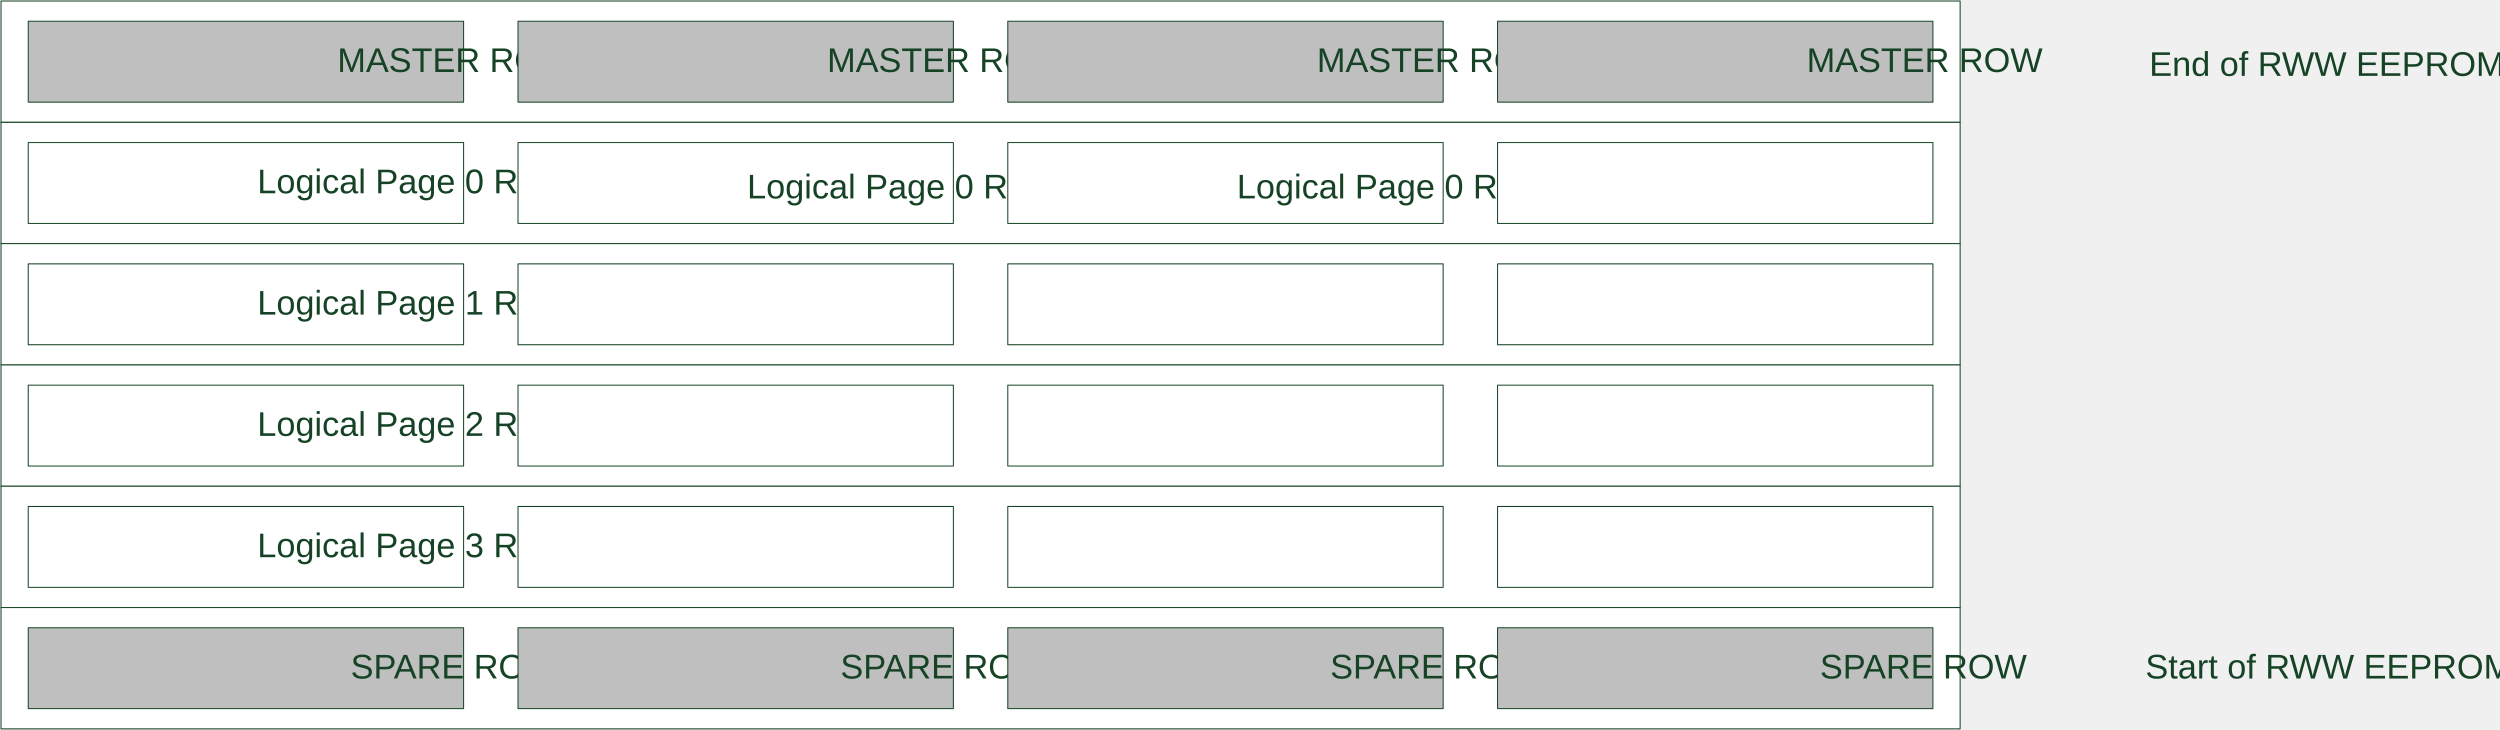
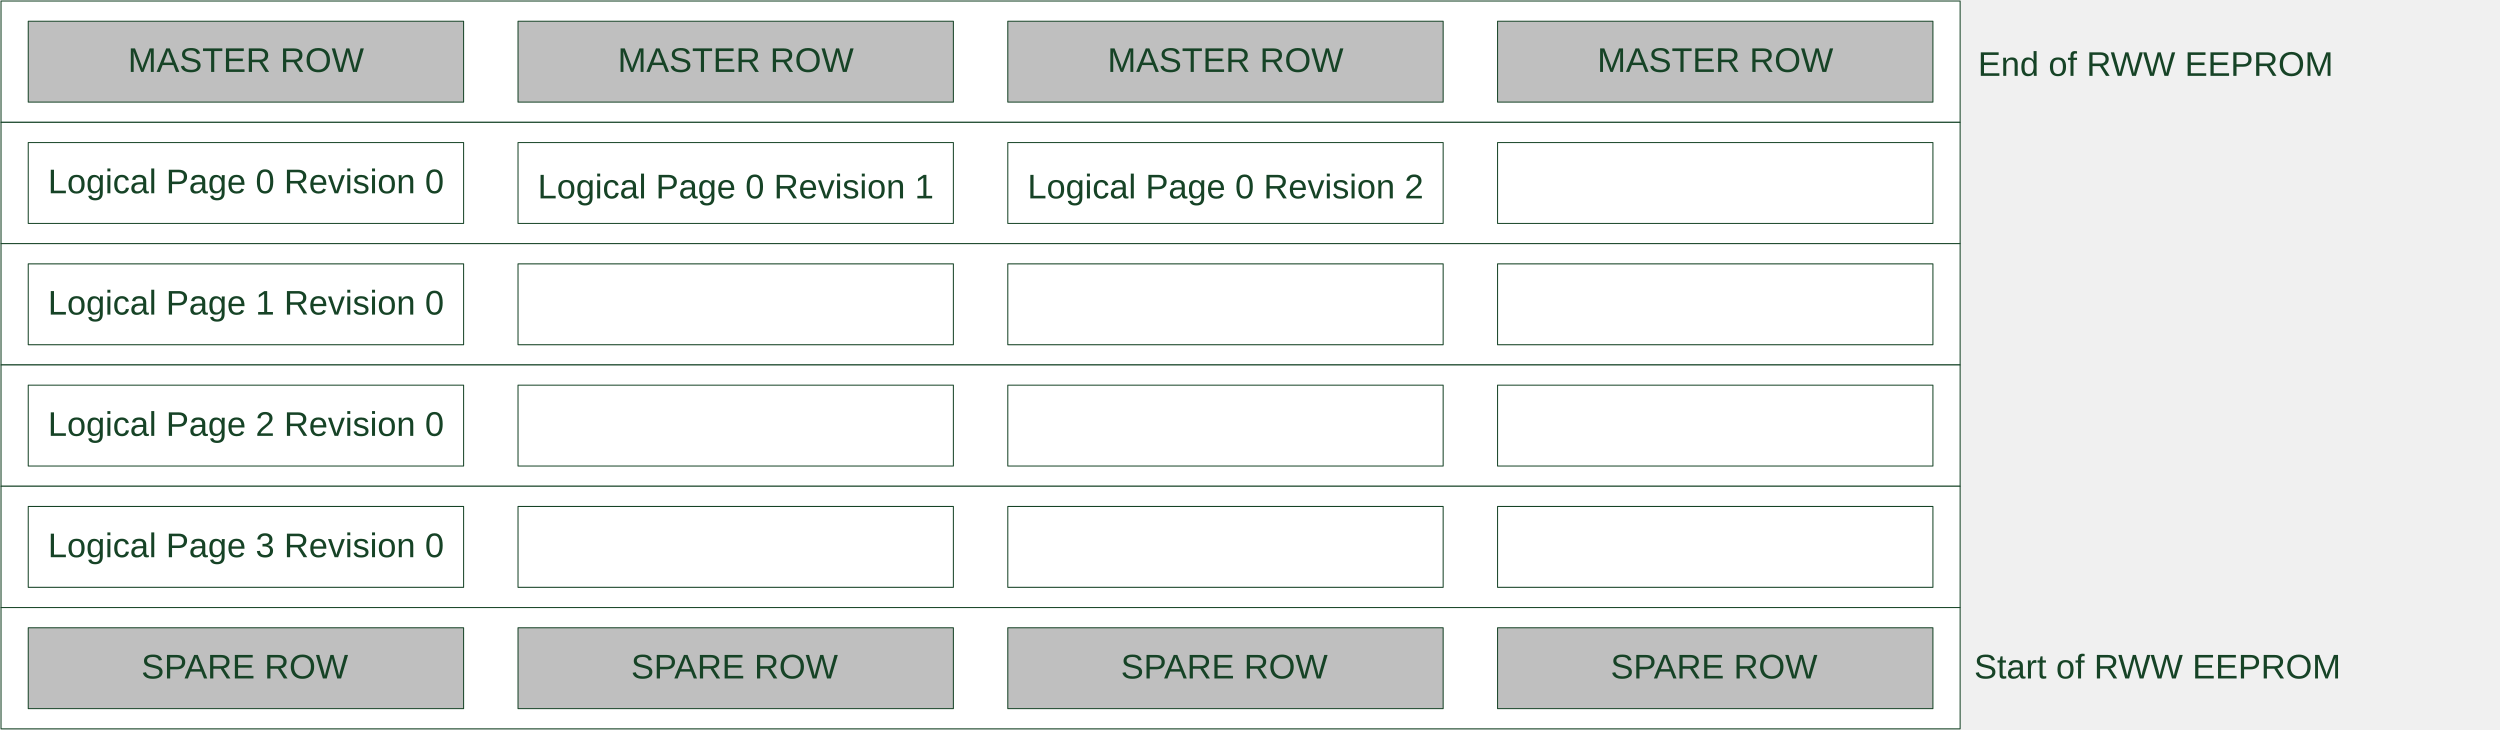
- <svg xmlns="http://www.w3.org/2000/svg" xmlns:ns1="http://schemas.microsoft.com/visio/2003/SVGExtensions/" width="8.114in" height="2.369in" viewBox="0 0 584.189 170.559" xml:space="preserve" color-interpolation-filters="sRGB" class="st6">
-   <ns1:documentProperties ns1:langID="1033" />
-   <style type="text/css">
- 	
- 		.st1 {fill:#ffffff;stroke:#164326;stroke-linecap:round;stroke-linejoin:round;stroke-width:0.24}
- 		.st2 {fill:#bfbfbf;stroke:#164326;stroke-linecap:round;stroke-linejoin:round;stroke-width:0.24}
- 		.st3 {fill:#164326;font-family:Arial;font-size:0.667em}
- 		.st4 {font-size:1em}
- 		.st5 {fill:none;stroke:none;stroke-linecap:round;stroke-linejoin:round;stroke-width:0.72}
- 		.st6 {fill:none;fill-rule:evenodd;font-size:12px;overflow:visible;stroke-linecap:square;stroke-miterlimit:3}
- 	
- 	</style>
-   <g ns1:mID="0" ns1:index="1" ns1:groupContext="foregroundPage">
-     <ns1:pageProperties ns1:drawingScale="0.0393701" ns1:pageScale="0.0393701" ns1:drawingUnits="24" ns1:shadowOffsetX="8.50388" ns1:shadowOffsetY="-8.50388" />
-     <g id="group1-1" transform="translate(0.241688,-141.972)" ns1:mID="1" ns1:groupContext="group">
-       <g id="shape2-2" ns1:mID="2" ns1:groupContext="shape">
-         <ns1:userDefs>
-           <ns1:ud ns1:nameU="visVersion" ns1:val="VT0(12):26" />
-         </ns1:userDefs>
-         <rect x="0" y="142.212" width="457.792" height="28.346" class="st1" />
+ <svg xmlns="http://www.w3.org/2000/svg" width="778.918" height="227.412" class="st6" color-interpolation-filters="sRGB" viewBox="0 0 584.189 170.559" xml:space="preserve">
+   <style type="text/css">.st1,.st2{fill:#fff;stroke:#164326;stroke-linecap:round;stroke-linejoin:round;stroke-width:.24}.st2{fill:#bfbfbf}.st3{fill:#164326;font-family:Arial;font-size:.667em}.st4{font-size:1em}.st5{fill:none;stroke:none;stroke-linecap:round;stroke-linejoin:round;stroke-width:.72}.st6{fill:none;fill-rule:evenodd;font-size:12px;overflow:visible;stroke-linecap:square;stroke-miterlimit:3}</style>
+   <g>
+     <g id="group1-1" transform="translate(0.241688,-141.972)">
+       <g id="shape2-2">
+         <rect width="457.792" height="28.346" x="0" y="142.212" class="st1" />
      </g>
-       <g id="shape3-4" ns1:mID="3" ns1:groupContext="shape" transform="translate(6.35824,-4.72378)">
-         <ns1:userDefs>
-           <ns1:ud ns1:nameU="visVersion" ns1:val="VT0(12):26" />
-         </ns1:userDefs>
-         <ns1:textBlock ns1:margins="rect(3.99997,3.99997,3.99997,3.99997)" ns1:tabSpace="42.5194" />
-         <ns1:textRect cx="50.864" cy="161.11" width="101.74" height="18.898" />
-         <rect x="0" y="151.661" width="101.732" height="18.898" class="st2" />
-         <text x="23.31" y="163.51" class="st3" ns1:langID="1033">
-           <ns1:paragraph ns1:horizAlign="1" />
-           <ns1:tabList />MASTER ROW                                        </text>
+       <g id="shape3-4" transform="translate(6.35824,-4.72378)">
+         <rect width="101.732" height="18.898" x="0" y="151.661" class="st2" />
+         <text x="23.31" y="163.51" class="st3">MASTER ROW</text>
      </g>
-       <g id="shape4-7" ns1:mID="4" ns1:groupContext="shape" transform="translate(120.807,-4.72378)">
-         <ns1:userDefs>
-           <ns1:ud ns1:nameU="visVersion" ns1:val="VT0(12):26" />
-         </ns1:userDefs>
-         <ns1:textBlock ns1:margins="rect(3.99997,3.99997,3.99997,3.99997)" ns1:tabSpace="42.5194" />
-         <ns1:textRect cx="50.864" cy="161.11" width="101.74" height="18.898" />
-         <rect x="0" y="151.661" width="101.732" height="18.898" class="st2" />
-         <text x="23.31" y="163.51" class="st3" ns1:langID="1033">
-           <ns1:paragraph ns1:horizAlign="1" />
-           <ns1:tabList />MASTER ROW</text>
+       <g id="shape4-7" transform="translate(120.807,-4.72378)">
+         <rect width="101.732" height="18.898" x="0" y="151.661" class="st2" />
+         <text x="23.31" y="163.51" class="st3">MASTER ROW</text>
      </g>
-       <g id="shape5-10" ns1:mID="5" ns1:groupContext="shape" transform="translate(235.256,-4.72378)">
-         <ns1:userDefs>
-           <ns1:ud ns1:nameU="visVersion" ns1:val="VT0(12):26" />
-         </ns1:userDefs>
-         <ns1:textBlock ns1:margins="rect(3.99997,3.99997,3.99997,3.99997)" ns1:tabSpace="42.5194" />
-         <ns1:textRect cx="50.864" cy="161.11" width="101.74" height="18.898" />
-         <rect x="0" y="151.661" width="101.732" height="18.898" class="st2" />
-         <text x="23.31" y="163.51" class="st3" ns1:langID="1033">
-           <ns1:paragraph ns1:horizAlign="1" />
-           <ns1:tabList />MASTER ROW</text>
+       <g id="shape5-10" transform="translate(235.256,-4.72378)">
+         <rect width="101.732" height="18.898" x="0" y="151.661" class="st2" />
+         <text x="23.31" y="163.51" class="st3">MASTER ROW</text>
      </g>
-       <g id="shape6-13" ns1:mID="6" ns1:groupContext="shape" transform="translate(349.702,-4.72378)">
-         <ns1:userDefs>
-           <ns1:ud ns1:nameU="visVersion" ns1:val="VT0(12):26" />
-         </ns1:userDefs>
-         <ns1:textBlock ns1:margins="rect(3.99997,3.99997,3.99997,3.99997)" ns1:tabSpace="42.5194" />
-         <ns1:textRect cx="50.864" cy="161.11" width="101.74" height="18.898" />
-         <rect x="0" y="151.661" width="101.732" height="18.898" class="st2" />
-         <text x="23.31" y="163.51" class="st3" ns1:langID="1033">
-           <ns1:paragraph ns1:horizAlign="1" />
-           <ns1:tabList />MASTER ROW                                        </text>
+       <g id="shape6-13" transform="translate(349.702,-4.72378)">
+         <rect width="101.732" height="18.898" x="0" y="151.661" class="st2" />
+         <text x="23.31" y="163.51" class="st3">MASTER ROW</text>
      </g>
    </g>
-     <g id="group7-16" transform="translate(0.241688,-113.626)" ns1:mID="7" ns1:groupContext="group">
-       <g id="shape8-17" ns1:mID="8" ns1:groupContext="shape">
-         <ns1:userDefs>
-           <ns1:ud ns1:nameU="visVersion" ns1:val="VT0(12):26" />
-         </ns1:userDefs>
-         <rect x="0" y="142.212" width="457.792" height="28.346" class="st1" />
+     <g id="group7-16" transform="translate(0.241688,-113.626)">
+       <g id="shape8-17">
+         <rect width="457.792" height="28.346" x="0" y="142.212" class="st1" />
      </g>
-       <g id="shape9-19" ns1:mID="9" ns1:groupContext="shape" transform="translate(6.35824,-4.72378)">
-         <ns1:userDefs>
-           <ns1:ud ns1:nameU="visVersion" ns1:val="VT0(12):26" />
-         </ns1:userDefs>
-         <ns1:textBlock ns1:margins="rect(3.99997,3.99997,3.99997,3.99997)" ns1:tabSpace="42.5194" />
-         <ns1:textRect cx="50.864" cy="161.11" width="101.74" height="18.898" />
-         <rect x="0" y="151.661" width="101.732" height="18.898" class="st1" />
-         <text x="4.61" y="163.51" class="st3" ns1:langID="1033">
-           <ns1:paragraph ns1:horizAlign="1" />
-           <ns1:tabList />Logical Page 0 Revision 0</text>
+       <g id="shape9-19" transform="translate(6.35824,-4.72378)">
+         <rect width="101.732" height="18.898" x="0" y="151.661" class="st1" />
+         <text x="4.61" y="163.51" class="st3">Logical Page 0 Revision 0</text>
      </g>
-       <g id="shape10-22" ns1:mID="10" ns1:groupContext="shape" transform="translate(120.807,-4.72378)">
-         <ns1:userDefs>
-           <ns1:ud ns1:nameU="visVersion" ns1:val="VT0(12):26" />
-         </ns1:userDefs>
-         <ns1:textBlock ns1:margins="rect(0,0,0,0)" />
-         <ns1:textRect cx="50.866" cy="161.11" width="101.74" height="18.898" />
-         <rect x="0" y="151.661" width="101.732" height="18.898" class="st1" />
-         <text x="4.61" y="164.71" class="st3" ns1:langID="1033">
-           <ns1:paragraph ns1:horizAlign="1" />
-           <ns1:tabList />Logical Page 0 Revision <tspan class="st4" ns1:langID="2052">1</tspan>
+       <g id="shape10-22" transform="translate(120.807,-4.72378)">
+         <rect width="101.732" height="18.898" x="0" y="151.661" class="st1" />
+         <text x="4.61" y="164.71" class="st3">Logical Page 0 Revision <tspan class="st4">1</tspan>
        </text>
      </g>
-       <g id="shape11-26" ns1:mID="11" ns1:groupContext="shape" transform="translate(235.256,-4.72378)">
-         <ns1:userDefs>
-           <ns1:ud ns1:nameU="visVersion" ns1:val="VT0(12):26" />
-         </ns1:userDefs>
-         <ns1:textBlock ns1:margins="rect(0,0,0,0)" />
-         <ns1:textRect cx="50.866" cy="161.11" width="101.74" height="18.898" />
-         <rect x="0" y="151.661" width="101.732" height="18.898" class="st1" />
-         <text x="4.61" y="164.71" class="st3" ns1:langID="1033">
-           <ns1:paragraph ns1:horizAlign="1" />
-           <ns1:tabList />Logical Page 0 Revision <tspan class="st4" ns1:langID="2052">2</tspan>
+       <g id="shape11-26" transform="translate(235.256,-4.72378)">
+         <rect width="101.732" height="18.898" x="0" y="151.661" class="st1" />
+         <text x="4.61" y="164.71" class="st3">Logical Page 0 Revision <tspan class="st4">2</tspan>
        </text>
      </g>
-       <g id="shape12-30" ns1:mID="12" ns1:groupContext="shape" transform="translate(349.702,-4.72378)">
-         <ns1:userDefs>
-           <ns1:ud ns1:nameU="visVersion" ns1:val="VT0(12):26" />
-         </ns1:userDefs>
-         <rect x="0" y="151.661" width="101.732" height="18.898" class="st1" />
+       <g id="shape12-30" transform="translate(349.702,-4.72378)">
+         <rect width="101.732" height="18.898" x="0" y="151.661" class="st1" />
      </g>
    </g>
-     <g id="group13-32" transform="translate(0.241688,-85.2806)" ns1:mID="13" ns1:groupContext="group">
-       <g id="shape14-33" ns1:mID="14" ns1:groupContext="shape">
-         <ns1:userDefs>
-           <ns1:ud ns1:nameU="visVersion" ns1:val="VT0(12):26" />
-         </ns1:userDefs>
-         <rect x="0" y="142.212" width="457.792" height="28.346" class="st1" />
+     <g id="group13-32" transform="translate(0.241688,-85.2806)">
+       <g id="shape14-33">
+         <rect width="457.792" height="28.346" x="0" y="142.212" class="st1" />
      </g>
-       <g id="shape15-35" ns1:mID="15" ns1:groupContext="shape" transform="translate(6.35824,-4.72378)">
-         <ns1:userDefs>
-           <ns1:ud ns1:nameU="visVersion" ns1:val="VT0(12):26" />
-         </ns1:userDefs>
-         <ns1:textBlock ns1:margins="rect(3.99997,3.99997,3.99997,3.99997)" ns1:tabSpace="42.5194" />
-         <ns1:textRect cx="50.864" cy="161.11" width="101.74" height="18.898" />
-         <rect x="0" y="151.661" width="101.732" height="18.898" class="st1" />
-         <text x="4.61" y="163.51" class="st3" ns1:langID="1033">
-           <ns1:paragraph ns1:horizAlign="1" />
-           <ns1:tabList />Logical Page 1 Revision 0</text>
+       <g id="shape15-35" transform="translate(6.35824,-4.72378)">
+         <rect width="101.732" height="18.898" x="0" y="151.661" class="st1" />
+         <text x="4.61" y="163.51" class="st3">Logical Page 1 Revision 0</text>
      </g>
-       <g id="shape16-38" ns1:mID="16" ns1:groupContext="shape" transform="translate(120.807,-4.72378)">
-         <ns1:userDefs>
-           <ns1:ud ns1:nameU="visVersion" ns1:val="VT0(12):26" />
-         </ns1:userDefs>
-         <rect x="0" y="151.661" width="101.732" height="18.898" class="st1" />
+       <g id="shape16-38" transform="translate(120.807,-4.72378)">
+         <rect width="101.732" height="18.898" x="0" y="151.661" class="st1" />
      </g>
-       <g id="shape17-40" ns1:mID="17" ns1:groupContext="shape" transform="translate(235.256,-4.72378)">
-         <ns1:userDefs>
-           <ns1:ud ns1:nameU="visVersion" ns1:val="VT0(12):26" />
-         </ns1:userDefs>
-         <rect x="0" y="151.661" width="101.732" height="18.898" class="st1" />
+       <g id="shape17-40" transform="translate(235.256,-4.72378)">
+         <rect width="101.732" height="18.898" x="0" y="151.661" class="st1" />
      </g>
-       <g id="shape18-42" ns1:mID="18" ns1:groupContext="shape" transform="translate(349.702,-4.72378)">
-         <ns1:userDefs>
-           <ns1:ud ns1:nameU="visVersion" ns1:val="VT0(12):26" />
-         </ns1:userDefs>
-         <rect x="0" y="151.661" width="101.732" height="18.898" class="st1" />
+       <g id="shape18-42" transform="translate(349.702,-4.72378)">
+         <rect width="101.732" height="18.898" x="0" y="151.661" class="st1" />
      </g>
    </g>
-     <g id="group19-44" transform="translate(0.241688,-56.9344)" ns1:mID="19" ns1:groupContext="group">
-       <g id="shape20-45" ns1:mID="20" ns1:groupContext="shape">
-         <ns1:userDefs>
-           <ns1:ud ns1:nameU="visVersion" ns1:val="VT0(12):26" />
-         </ns1:userDefs>
-         <rect x="0" y="142.212" width="457.792" height="28.346" class="st1" />
+     <g id="group19-44" transform="translate(0.241688,-56.9344)">
+       <g id="shape20-45">
+         <rect width="457.792" height="28.346" x="0" y="142.212" class="st1" />
      </g>
-       <g id="shape21-47" ns1:mID="21" ns1:groupContext="shape" transform="translate(6.35824,-4.72378)">
-         <ns1:userDefs>
-           <ns1:ud ns1:nameU="visVersion" ns1:val="VT0(12):26" />
-         </ns1:userDefs>
-         <ns1:textBlock ns1:margins="rect(3.99997,3.99997,3.99997,3.99997)" ns1:tabSpace="42.5194" />
-         <ns1:textRect cx="50.864" cy="161.11" width="101.74" height="18.898" />
-         <rect x="0" y="151.661" width="101.732" height="18.898" class="st1" />
-         <text x="4.61" y="163.51" class="st3" ns1:langID="1033">
-           <ns1:paragraph ns1:horizAlign="1" />
-           <ns1:tabList />Logical Page 2 Revision 0</text>
+       <g id="shape21-47" transform="translate(6.35824,-4.72378)">
+         <rect width="101.732" height="18.898" x="0" y="151.661" class="st1" />
+         <text x="4.61" y="163.51" class="st3">Logical Page 2 Revision 0</text>
      </g>
-       <g id="shape22-50" ns1:mID="22" ns1:groupContext="shape" transform="translate(120.807,-4.72378)">
-         <ns1:userDefs>
-           <ns1:ud ns1:nameU="visVersion" ns1:val="VT0(12):26" />
-         </ns1:userDefs>
-         <rect x="0" y="151.661" width="101.732" height="18.898" class="st1" />
+       <g id="shape22-50" transform="translate(120.807,-4.72378)">
+         <rect width="101.732" height="18.898" x="0" y="151.661" class="st1" />
      </g>
-       <g id="shape23-52" ns1:mID="23" ns1:groupContext="shape" transform="translate(235.256,-4.72378)">
-         <ns1:userDefs>
-           <ns1:ud ns1:nameU="visVersion" ns1:val="VT0(12):26" />
-         </ns1:userDefs>
-         <rect x="0" y="151.661" width="101.732" height="18.898" class="st1" />
+       <g id="shape23-52" transform="translate(235.256,-4.72378)">
+         <rect width="101.732" height="18.898" x="0" y="151.661" class="st1" />
      </g>
-       <g id="shape24-54" ns1:mID="24" ns1:groupContext="shape" transform="translate(349.702,-4.72378)">
-         <ns1:userDefs>
-           <ns1:ud ns1:nameU="visVersion" ns1:val="VT0(12):26" />
-         </ns1:userDefs>
-         <rect x="0" y="151.661" width="101.732" height="18.898" class="st1" />
+       <g id="shape24-54" transform="translate(349.702,-4.72378)">
+         <rect width="101.732" height="18.898" x="0" y="151.661" class="st1" />
      </g>
    </g>
-     <g id="group25-56" transform="translate(0.241688,-28.588)" ns1:mID="25" ns1:groupContext="group">
-       <g id="shape26-57" ns1:mID="26" ns1:groupContext="shape">
-         <ns1:userDefs>
-           <ns1:ud ns1:nameU="visVersion" ns1:val="VT0(12):26" />
-         </ns1:userDefs>
-         <rect x="0" y="142.212" width="457.792" height="28.346" class="st1" />
+     <g id="group25-56" transform="translate(0.241688,-28.588)">
+       <g id="shape26-57">
+         <rect width="457.792" height="28.346" x="0" y="142.212" class="st1" />
      </g>
-       <g id="shape27-59" ns1:mID="27" ns1:groupContext="shape" transform="translate(6.35824,-4.72378)">
-         <ns1:userDefs>
-           <ns1:ud ns1:nameU="visVersion" ns1:val="VT0(12):26" />
-         </ns1:userDefs>
-         <ns1:textBlock ns1:margins="rect(3.99997,3.99997,3.99997,3.99997)" ns1:tabSpace="42.5194" />
-         <ns1:textRect cx="50.864" cy="161.11" width="101.74" height="18.898" />
-         <rect x="0" y="151.661" width="101.732" height="18.898" class="st1" />
-         <text x="4.61" y="163.51" class="st3" ns1:langID="1033">
-           <ns1:paragraph ns1:horizAlign="1" />
-           <ns1:tabList />Logical Page 3 Revision 0        </text>
+       <g id="shape27-59" transform="translate(6.35824,-4.72378)">
+         <rect width="101.732" height="18.898" x="0" y="151.661" class="st1" />
+         <text x="4.61" y="163.51" class="st3">Logical Page 3 Revision 0</text>
      </g>
-       <g id="shape28-62" ns1:mID="28" ns1:groupContext="shape" transform="translate(120.807,-4.72378)">
-         <ns1:userDefs>
-           <ns1:ud ns1:nameU="visVersion" ns1:val="VT0(12):26" />
-         </ns1:userDefs>
-         <rect x="0" y="151.661" width="101.732" height="18.898" class="st1" />
+       <g id="shape28-62" transform="translate(120.807,-4.72378)">
+         <rect width="101.732" height="18.898" x="0" y="151.661" class="st1" />
      </g>
-       <g id="shape29-64" ns1:mID="29" ns1:groupContext="shape" transform="translate(235.256,-4.72378)">
-         <ns1:userDefs>
-           <ns1:ud ns1:nameU="visVersion" ns1:val="VT0(12):26" />
-         </ns1:userDefs>
-         <rect x="0" y="151.661" width="101.732" height="18.898" class="st1" />
+       <g id="shape29-64" transform="translate(235.256,-4.72378)">
+         <rect width="101.732" height="18.898" x="0" y="151.661" class="st1" />
      </g>
-       <g id="shape30-66" ns1:mID="30" ns1:groupContext="shape" transform="translate(349.702,-4.72378)">
-         <ns1:userDefs>
-           <ns1:ud ns1:nameU="visVersion" ns1:val="VT0(12):26" />
-         </ns1:userDefs>
-         <rect x="0" y="151.661" width="101.732" height="18.898" class="st1" />
+       <g id="shape30-66" transform="translate(349.702,-4.72378)">
+         <rect width="101.732" height="18.898" x="0" y="151.661" class="st1" />
      </g>
    </g>
-     <g id="group31-68" transform="translate(0.241688,-0.241797)" ns1:mID="31" ns1:groupContext="group">
-       <g id="shape32-69" ns1:mID="32" ns1:groupContext="shape">
-         <ns1:userDefs>
-           <ns1:ud ns1:nameU="visVersion" ns1:val="VT0(12):26" />
-         </ns1:userDefs>
-         <rect x="0" y="142.212" width="457.792" height="28.346" class="st1" />
+     <g id="group31-68" transform="translate(0.241688,-0.241797)">
+       <g id="shape32-69">
+         <rect width="457.792" height="28.346" x="0" y="142.212" class="st1" />
      </g>
-       <g id="shape33-71" ns1:mID="33" ns1:groupContext="shape" transform="translate(6.35824,-4.72378)">
-         <ns1:userDefs>
-           <ns1:ud ns1:nameU="visVersion" ns1:val="VT0(12):26" />
-         </ns1:userDefs>
-         <ns1:textBlock ns1:margins="rect(3.99997,3.99997,3.99997,3.99997)" ns1:tabSpace="42.5194" />
-         <ns1:textRect cx="50.864" cy="161.11" width="101.74" height="18.898" />
-         <rect x="0" y="151.661" width="101.732" height="18.898" class="st2" />
-         <text x="26.42" y="163.51" class="st3" ns1:langID="1033">
-           <ns1:paragraph ns1:horizAlign="1" />
-           <ns1:tabList />SPARE ROW                                        </text>
+       <g id="shape33-71" transform="translate(6.35824,-4.72378)">
+         <rect width="101.732" height="18.898" x="0" y="151.661" class="st2" />
+         <text x="26.42" y="163.51" class="st3">SPARE ROW</text>
      </g>
-       <g id="shape34-74" ns1:mID="34" ns1:groupContext="shape" transform="translate(120.807,-4.72378)">
-         <ns1:userDefs>
-           <ns1:ud ns1:nameU="visVersion" ns1:val="VT0(12):26" />
-         </ns1:userDefs>
-         <ns1:textBlock ns1:margins="rect(3.99997,3.99997,3.99997,3.99997)" ns1:tabSpace="42.5194" />
-         <ns1:textRect cx="50.864" cy="161.11" width="101.74" height="18.898" />
-         <rect x="0" y="151.661" width="101.732" height="18.898" class="st2" />
-         <text x="26.42" y="163.51" class="st3" ns1:langID="1033">
-           <ns1:paragraph ns1:horizAlign="1" />
-           <ns1:tabList />SPARE ROW</text>
+       <g id="shape34-74" transform="translate(120.807,-4.72378)">
+         <rect width="101.732" height="18.898" x="0" y="151.661" class="st2" />
+         <text x="26.42" y="163.51" class="st3">SPARE ROW</text>
      </g>
-       <g id="shape35-77" ns1:mID="35" ns1:groupContext="shape" transform="translate(235.256,-4.72378)">
-         <ns1:userDefs>
-           <ns1:ud ns1:nameU="visVersion" ns1:val="VT0(12):26" />
-         </ns1:userDefs>
-         <ns1:textBlock ns1:margins="rect(3.99997,3.99997,3.99997,3.99997)" ns1:tabSpace="42.5194" />
-         <ns1:textRect cx="50.864" cy="161.11" width="101.74" height="18.898" />
-         <rect x="0" y="151.661" width="101.732" height="18.898" class="st2" />
-         <text x="26.42" y="163.51" class="st3" ns1:langID="1033">
-           <ns1:paragraph ns1:horizAlign="1" />
-           <ns1:tabList />SPARE ROW</text>
+       <g id="shape35-77" transform="translate(235.256,-4.72378)">
+         <rect width="101.732" height="18.898" x="0" y="151.661" class="st2" />
+         <text x="26.42" y="163.51" class="st3">SPARE ROW</text>
      </g>
-       <g id="shape36-80" ns1:mID="36" ns1:groupContext="shape" transform="translate(349.702,-4.72378)">
-         <ns1:userDefs>
-           <ns1:ud ns1:nameU="visVersion" ns1:val="VT0(12):26" />
-         </ns1:userDefs>
-         <ns1:textBlock ns1:margins="rect(3.99997,3.99997,3.99997,3.99997)" ns1:tabSpace="42.5194" />
-         <ns1:textRect cx="50.864" cy="161.11" width="101.74" height="18.898" />
-         <rect x="0" y="151.661" width="101.732" height="18.898" class="st2" />
-         <text x="26.42" y="163.51" class="st3" ns1:langID="1033">
-           <ns1:paragraph ns1:horizAlign="1" />
-           <ns1:tabList />SPARE ROW</text>
+       <g id="shape36-80" transform="translate(349.702,-4.72378)">
+         <rect width="101.732" height="18.898" x="0" y="151.661" class="st2" />
+         <text x="26.42" y="163.51" class="st3">SPARE ROW</text>
      </g>
    </g>
-     <g id="shape37-83" ns1:mID="37" ns1:groupContext="shape" transform="translate(458.207,-147.232)">
-       <ns1:userDefs />
-       <ns1:textBlock ns1:margins="rect(3.99997,3.99997,3.99997,3.99997)" ns1:tabSpace="42.5194" />
-       <ns1:textRect cx="62.628" cy="162.559" width="125.26" height="16" />
-       <rect x="0" y="154.559" width="125.26" height="16" class="st5" />
-       <text x="4" y="164.96" class="st3" ns1:langID="1033">
-         <ns1:paragraph />
-         <ns1:tabList />End of RWW EEPROM                                </text>
+     <g id="shape37-83" transform="translate(458.207,-147.232)">
+       <rect width="125.26" height="16" x="0" y="154.559" class="st5" />
+       <text x="4" y="164.96" class="st3">End of RWW EEPROM</text>
    </g>
-     <g id="shape38-86" ns1:mID="38" ns1:groupContext="shape" transform="translate(457.309,-6.4132)">
-       <ns1:userDefs />
-       <ns1:textBlock ns1:margins="rect(3.99997,3.99997,3.99997,3.99997)" ns1:tabSpace="42.5194" />
-       <ns1:textRect cx="63.077" cy="162.559" width="126.16" height="16" />
-       <rect x="0" y="154.559" width="126.157" height="16" class="st5" />
-       <text x="4" y="164.96" class="st3" ns1:langID="1033">
-         <ns1:paragraph />
-         <ns1:tabList />Start of RWW EEPROM                                </text>
+     <g id="shape38-86" transform="translate(457.309,-6.4132)">
+       <rect width="126.157" height="16" x="0" y="154.559" class="st5" />
+       <text x="4" y="164.96" class="st3">Start of RWW EEPROM</text>
    </g>
  </g>
</svg>
